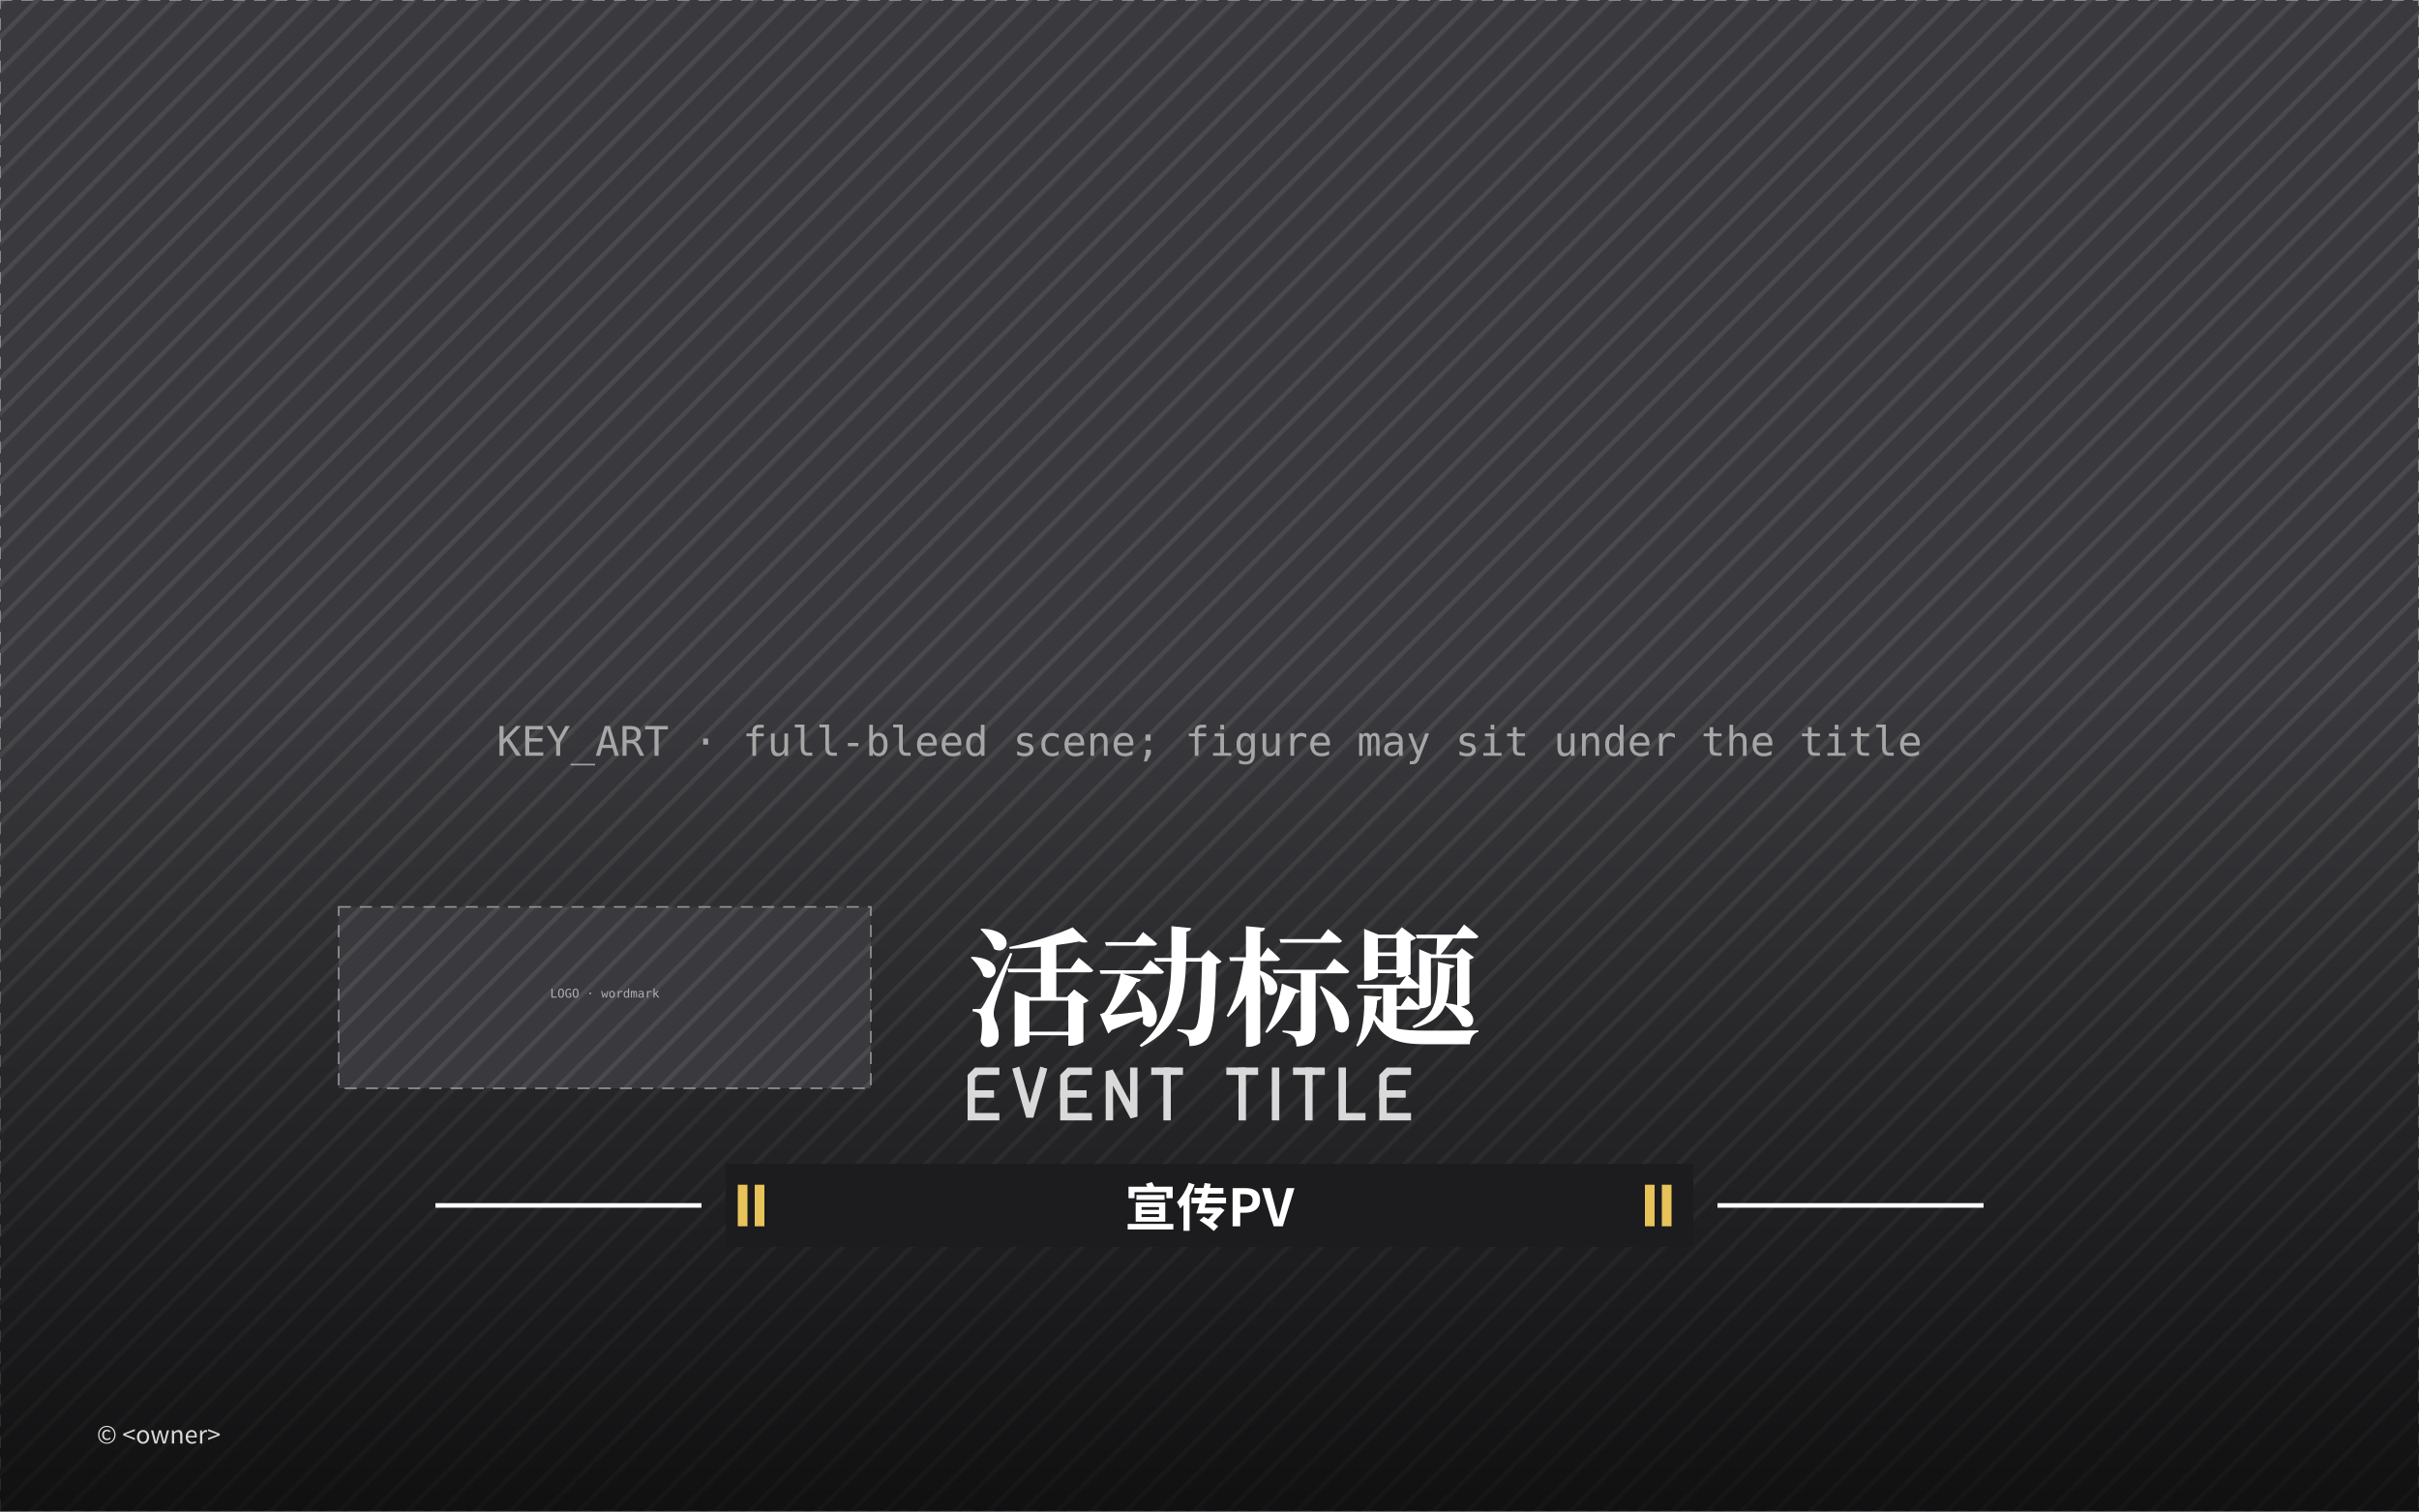
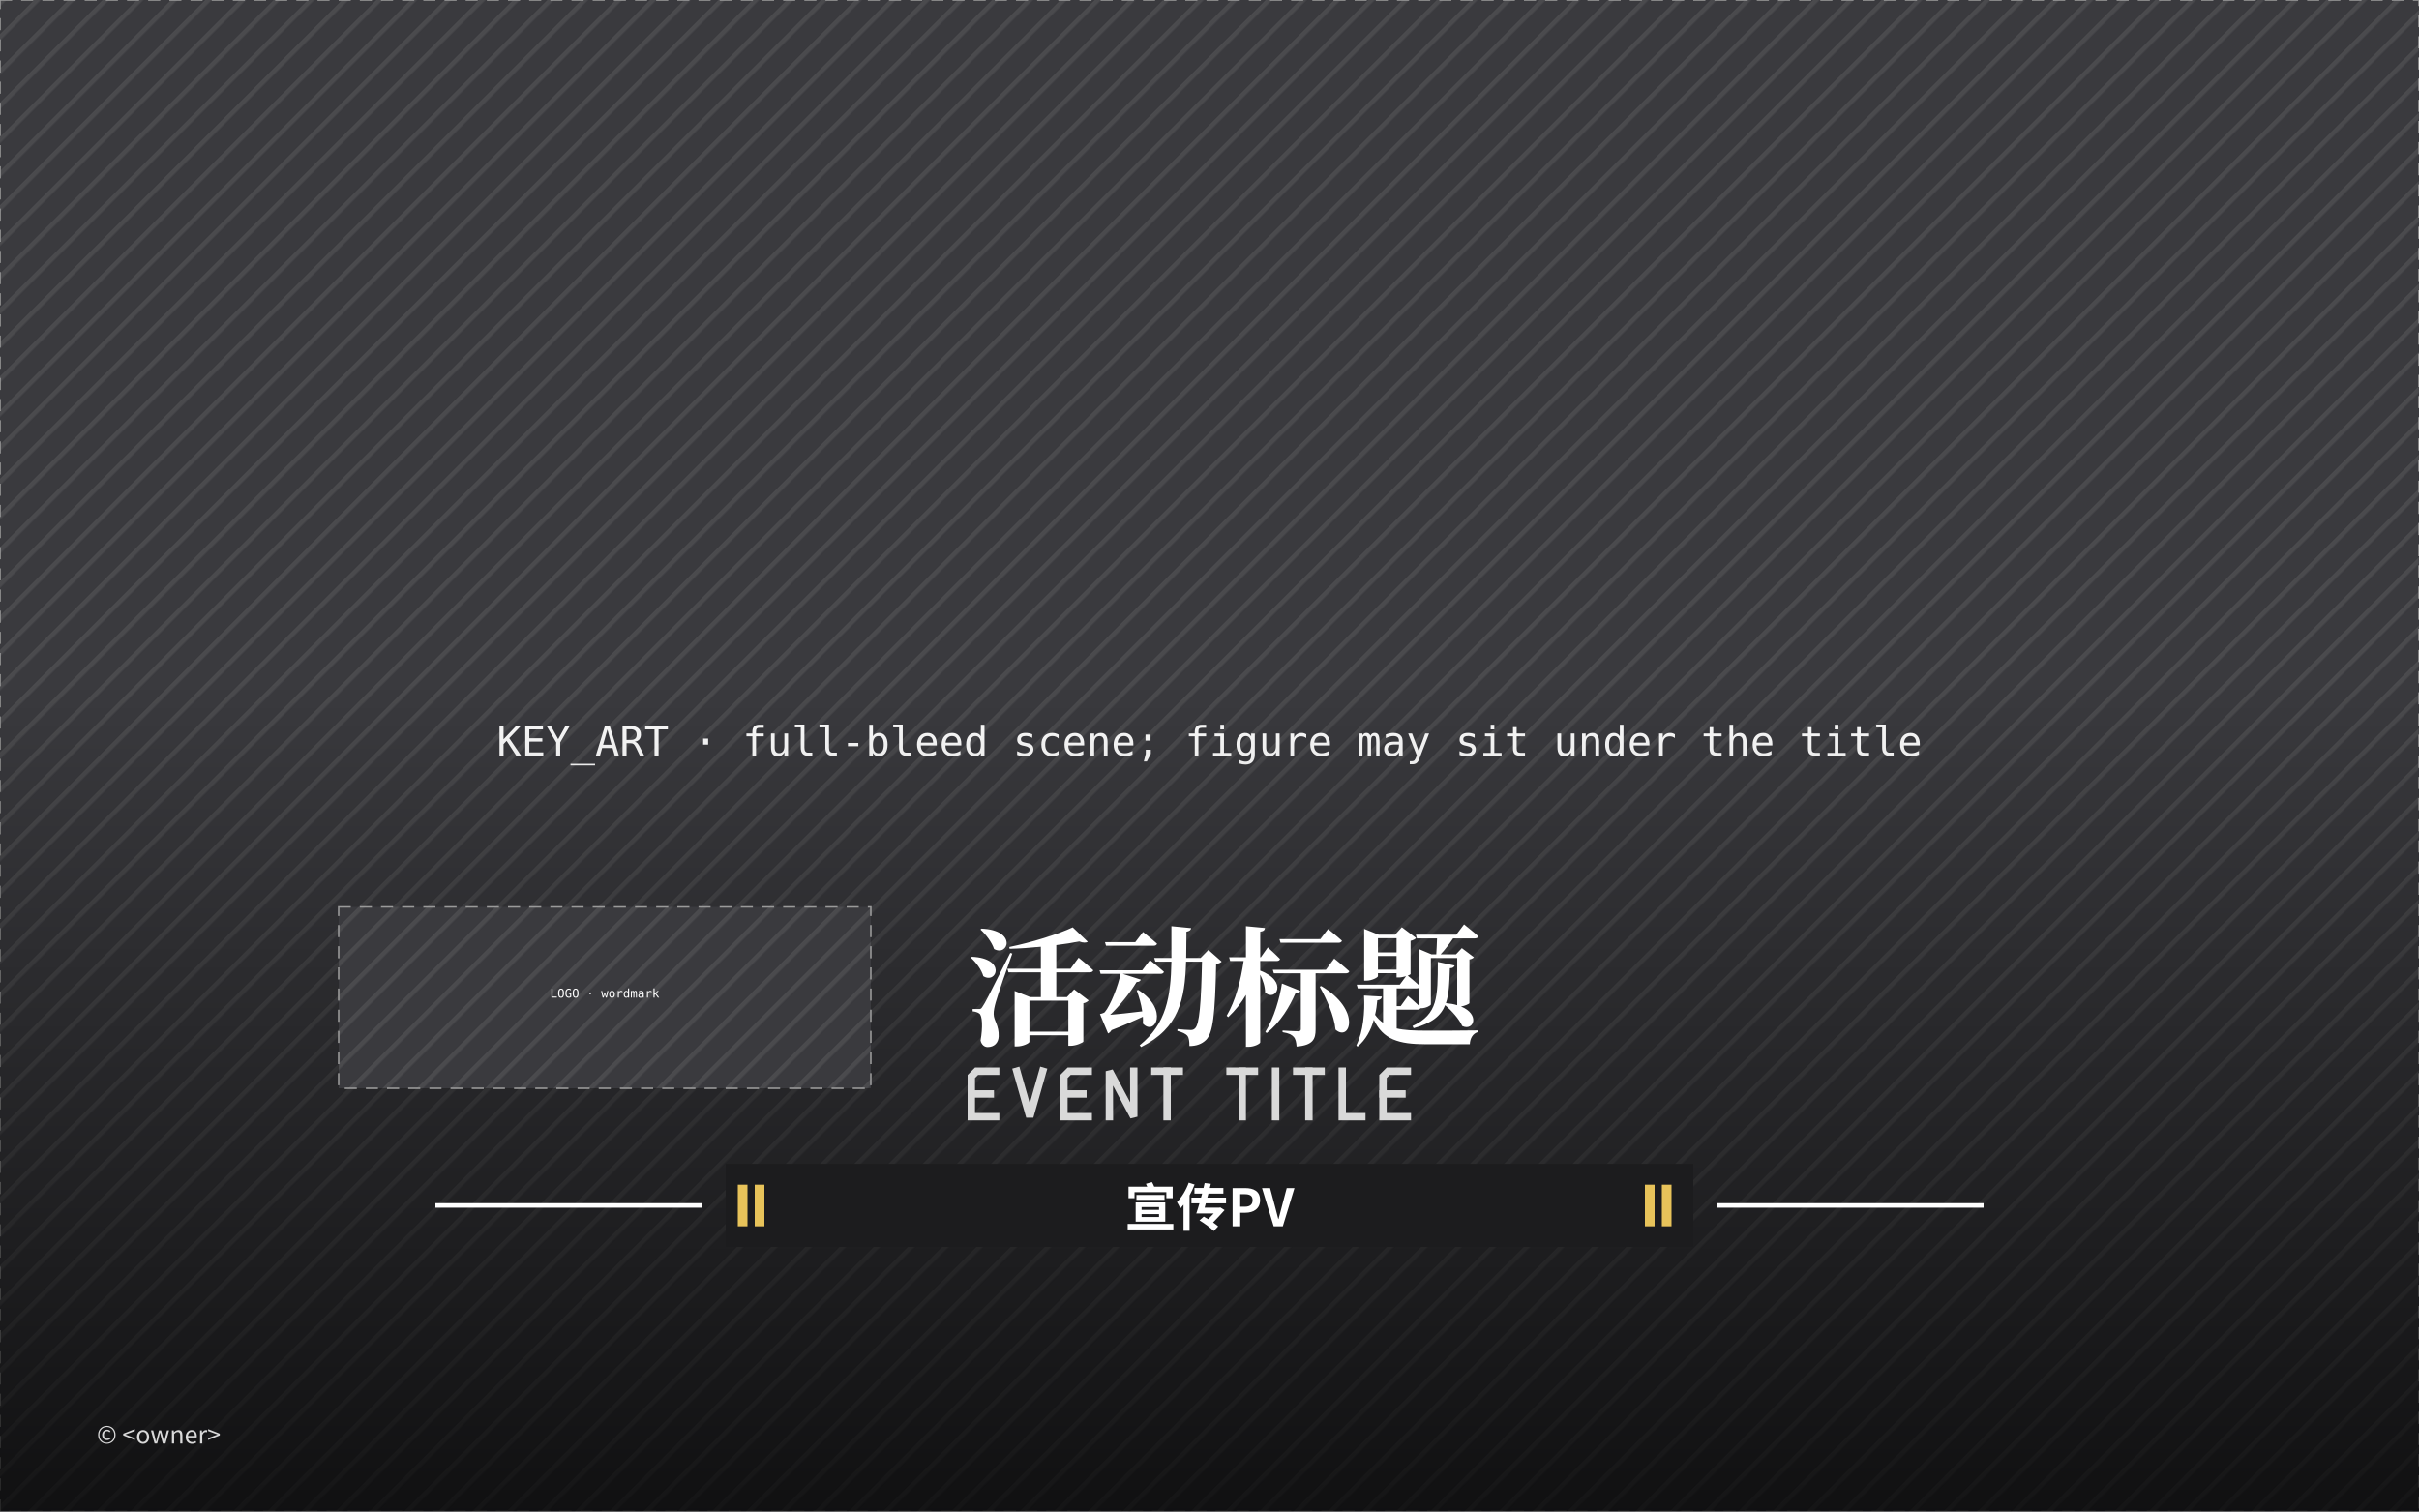
<svg xmlns="http://www.w3.org/2000/svg" width="1600" height="1000" viewBox="0 0 1600 1000" data-template="cover.pv-lowerthird">
  <defs>
    <pattern id="hatch-3a3a3e" width="16" height="16" patternUnits="userSpaceOnUse" patternTransform="rotate(45)">
      <rect width="16" height="16" fill="#3A3A3E" />
      <line x1="0" y1="0" x2="0" y2="16" stroke="#4A4A4D" stroke-width="6" />
    </pattern>
    <linearGradient id="scrimB" x1="0" y1="0" x2="0" y2="1">
      <stop offset="0" stop-color="#000" stop-opacity="0" />
      <stop offset="1" stop-color="#000" stop-opacity="0.72" />
    </linearGradient>
    <linearGradient id="fadeW" x1="0" y1="0" x2="0" y2="1">
      <stop offset="0" stop-color="#fff" stop-opacity="0" />
      <stop offset="1" stop-color="#fff" stop-opacity="1" />
    </linearGradient>
  </defs>
  <g data-slot="key_art" data-kind="image" data-box="0.0,0.0,1600.0,1000.0" data-ground="#3A3A3E">
    <rect x="0.0" y="0.0" width="1600.0" height="1000.0" fill="url(#hatch-3a3a3e)" stroke="#9A9A9A" stroke-dasharray="8 6" />
-     <text x="800.0" y="500.0" text-anchor="middle" font-family="monospace" font-size="27" fill="#B0B0B0">KEY_ART · full-bleed scene; figure may sit under the title</text>
+     <text x="800.0" y="500.0" text-anchor="middle" font-family="monospace" font-size="27" fill="#FFFFFF">KEY_ART · full-bleed scene; figure may sit under the title</text>
  </g>
  <rect x="0" y="450.0" width="1600" height="550.0" fill="url(#scrimB)" data-role="scrim" />
  <g data-slot="logo" data-kind="image" data-box="224.0,600.0,352.0,120.0" data-ground="#3A3A3E">
    <rect x="224.0" y="600.0" width="352.0" height="120.0" fill="url(#hatch-3a3a3e)" stroke="#9A9A9A" stroke-dasharray="8 6" />
-     <text x="400.0" y="660.0" text-anchor="middle" font-family="monospace" font-size="8" fill="#B0B0B0">LOGO · wordmark</text>
+     <text x="400.0" y="660.0" text-anchor="middle" font-family="monospace" font-size="8" fill="#FFFFFF">LOGO · wordmark</text>
  </g>
  <text data-slot="title_cjk" data-kind="text" data-max-chars="9" data-title="1" data-size-param="title_h" data-box="638.0,600.0,800.0,102.0" x="640.0" y="685.0" font-family="'Source Han Serif SC','Noto Serif CJK SC','Noto Serif SC',serif" font-weight="900" font-size="85.0" fill="#FFFFFF" data-role="ink" text-anchor="start" data-font-role="serif">活动标题</text>
  <g data-slot="title_latin" data-kind="lettering" data-max-chars="22" data-title="1" data-box="638.0,701.3,800.0,45.0" data-role="ink2" data-cap="35.0">
    <g class="lettering" transform="translate(637.55,706.25)" fill="#D9D9D9" data-text="EVENT TITLE" data-lettering="chamfer=0.1 chamfer_mode=diag sidebearing=0.07 slant=0 stencil=0 stroke=0.14 tracking=120 width=0.6">
      <path d="M23.45,0.00 L7.39,0.00 L2.45,4.94 L2.45,35.00 L23.45,35.00 L23.45,30.10 L7.35,30.10 L7.35,6.96 L9.41,4.90 L23.45,4.90 Z" fill-rule="nonzero" />
      <path d="M2.45,19.95 L19.91,19.95 L19.91,15.05 L2.45,15.05 Z" fill-rule="nonzero" />
      <path d="M31.97,0.77 L41.22,33.22 L45.93,33.22 L55.18,0.77 L50.47,-0.58 L43.57,23.61 L36.68,-0.58 Z" fill-rule="nonzero" />
      <path d="M84.70,0.00 L68.64,0.00 L63.70,4.94 L63.70,35.00 L84.70,35.00 L84.70,30.10 L68.60,30.10 L68.60,6.96 L70.66,4.90 L84.70,4.90 Z" fill-rule="nonzero" />
      <path d="M63.70,19.95 L81.16,19.95 L81.16,15.05 L63.70,15.05 Z" fill-rule="nonzero" />
      <path d="M98.70,35.00 L98.63,11.96 L110.19,33.71 L114.80,32.55 L114.80,0.00 L109.90,0.00 L109.97,23.04 L98.41,1.29 L93.80,2.45 L93.80,35.00 Z" fill-rule="nonzero" />
      <path d="M123.90,4.90 L144.90,4.90 L144.90,0.00 L123.90,0.00 Z" fill-rule="nonzero" />
      <path d="M131.95,0.00 L131.95,35.00 L136.85,35.00 L136.85,0.00 Z" fill-rule="nonzero" />
      <path d="M173.60,4.90 L194.60,4.90 L194.60,0.00 L173.60,0.00 Z" fill-rule="nonzero" />
      <path d="M181.65,0.00 L181.65,35.00 L186.55,35.00 L186.55,0.00 Z" fill-rule="nonzero" />
      <path d="M203.70,0.00 L203.70,35.00 L208.60,35.00 L208.60,0.00 Z" fill-rule="nonzero" />
      <path d="M217.70,4.90 L238.70,4.90 L238.70,0.00 L217.70,0.00 Z" fill-rule="nonzero" />
      <path d="M225.75,0.00 L225.75,35.00 L230.65,35.00 L230.65,0.00 Z" fill-rule="nonzero" />
      <path d="M247.80,0.00 L247.80,35.00 L265.65,35.00 L265.65,30.10 L252.70,30.10 L252.70,0.00 Z" fill-rule="nonzero" />
      <path d="M295.75,0.00 L279.69,0.00 L274.75,4.94 L274.75,35.00 L295.75,35.00 L295.75,30.10 L279.65,30.10 L279.65,6.96 L281.71,4.90 L295.75,4.90 Z" fill-rule="nonzero" />
      <path d="M274.75,19.95 L292.21,19.95 L292.21,15.05 L274.75,15.05 Z" fill-rule="nonzero" />
    </g>
  </g>
  <rect x="480.0" y="770.0" width="640.0" height="55.0" fill="#1C1C1E" data-role="plate" data-slot="label_plate" data-kind="shape" />
  <text data-slot="pv_label" data-kind="text" data-max-chars="6" data-size-param="label_h" data-box="528.0,770.0,544.0,55.0" x="800.0" y="811.3" font-family="'Source Han Sans SC','Noto Sans CJK SC','Noto Sans SC',sans-serif" font-weight="900" font-size="34.1" fill="#FFFFFF" data-role="ink" text-anchor="middle" data-font-role="sans">宣传PV</text>
  <rect x="488.0" y="783.8" width="6.4" height="27.5" fill="#E8C35A" data-role="accent" />
  <rect x="499.2" y="783.8" width="6.4" height="27.5" fill="#E8C35A" data-role="accent" />
  <rect x="1088.0" y="783.8" width="6.4" height="27.5" fill="#E8C35A" data-role="accent" />
  <rect x="1099.2" y="783.8" width="6.4" height="27.5" fill="#E8C35A" data-role="accent" />
  <line x1="288.0" y1="797.5" x2="464.0" y2="797.5" stroke="#FFFFFF" stroke-width="3.0" data-role="rule" />
  <line x1="1136.0" y1="797.5" x2="1312.0" y2="797.5" stroke="#FFFFFF" stroke-width="3.0" data-role="rule" />
  <text data-slot="copyright" data-kind="text" data-max-chars="30" data-box="64.0,939.0,480.0,20.0" x="64.0" y="955.0" font-family="'Source Han Sans SC','Noto Sans CJK SC','Noto Sans SC',sans-serif" font-weight="500" font-size="16.0" fill="#D9D9D9" data-role="ink2" text-anchor="start" data-font-role="sans">© &lt;owner&gt;</text>
  <g id="guides" display="none">
    <rect x="160.0" y="580.0" width="1280.0" height="300.0" fill="none" stroke="#00A0FF" stroke-width="2" stroke-dasharray="10 6" />
    <text x="166.0" y="598.0" font-family="monospace" font-size="14" fill="#00A0FF">title band, centred, scrim under it</text>
    <rect x="0.0" y="50.0" width="1600.0" height="900.0" fill="none" stroke="#00C080" stroke-width="2" stroke-dasharray="10 6" />
    <text x="6.0" y="68.0" font-family="monospace" font-size="14" fill="#00C080">crop-16x9 (keep listed slots inside)</text>
  </g>
</svg>
